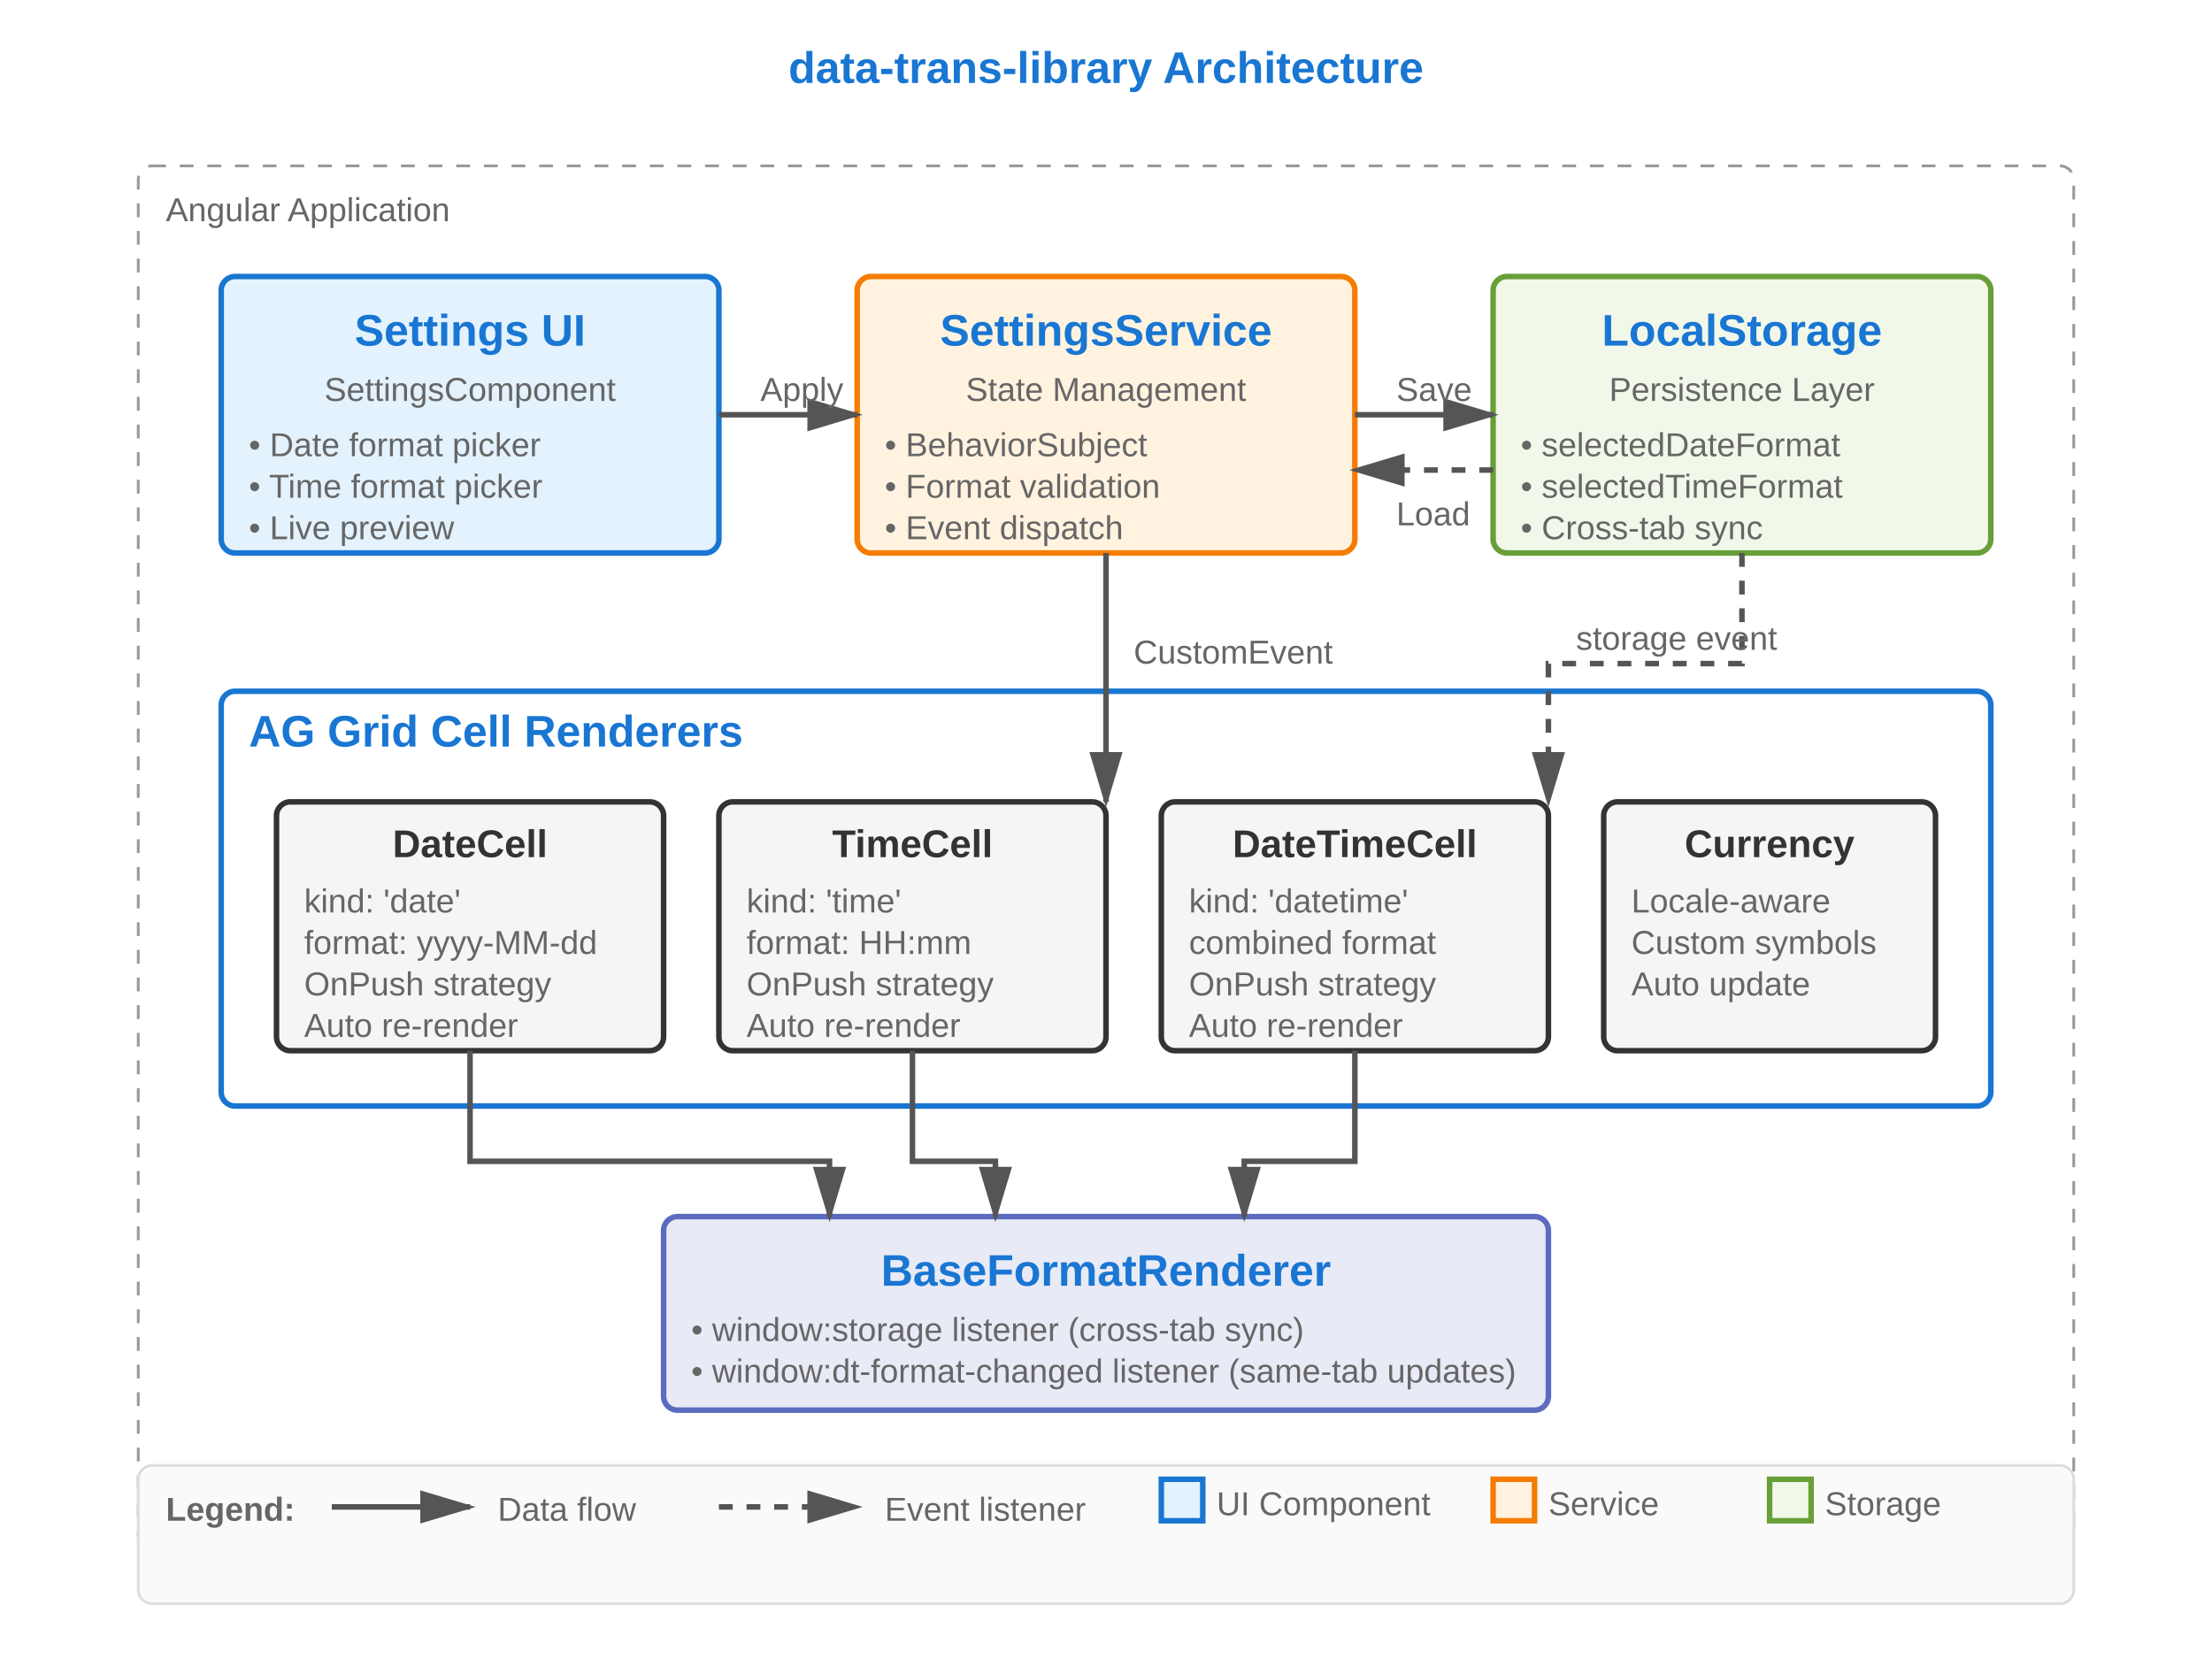
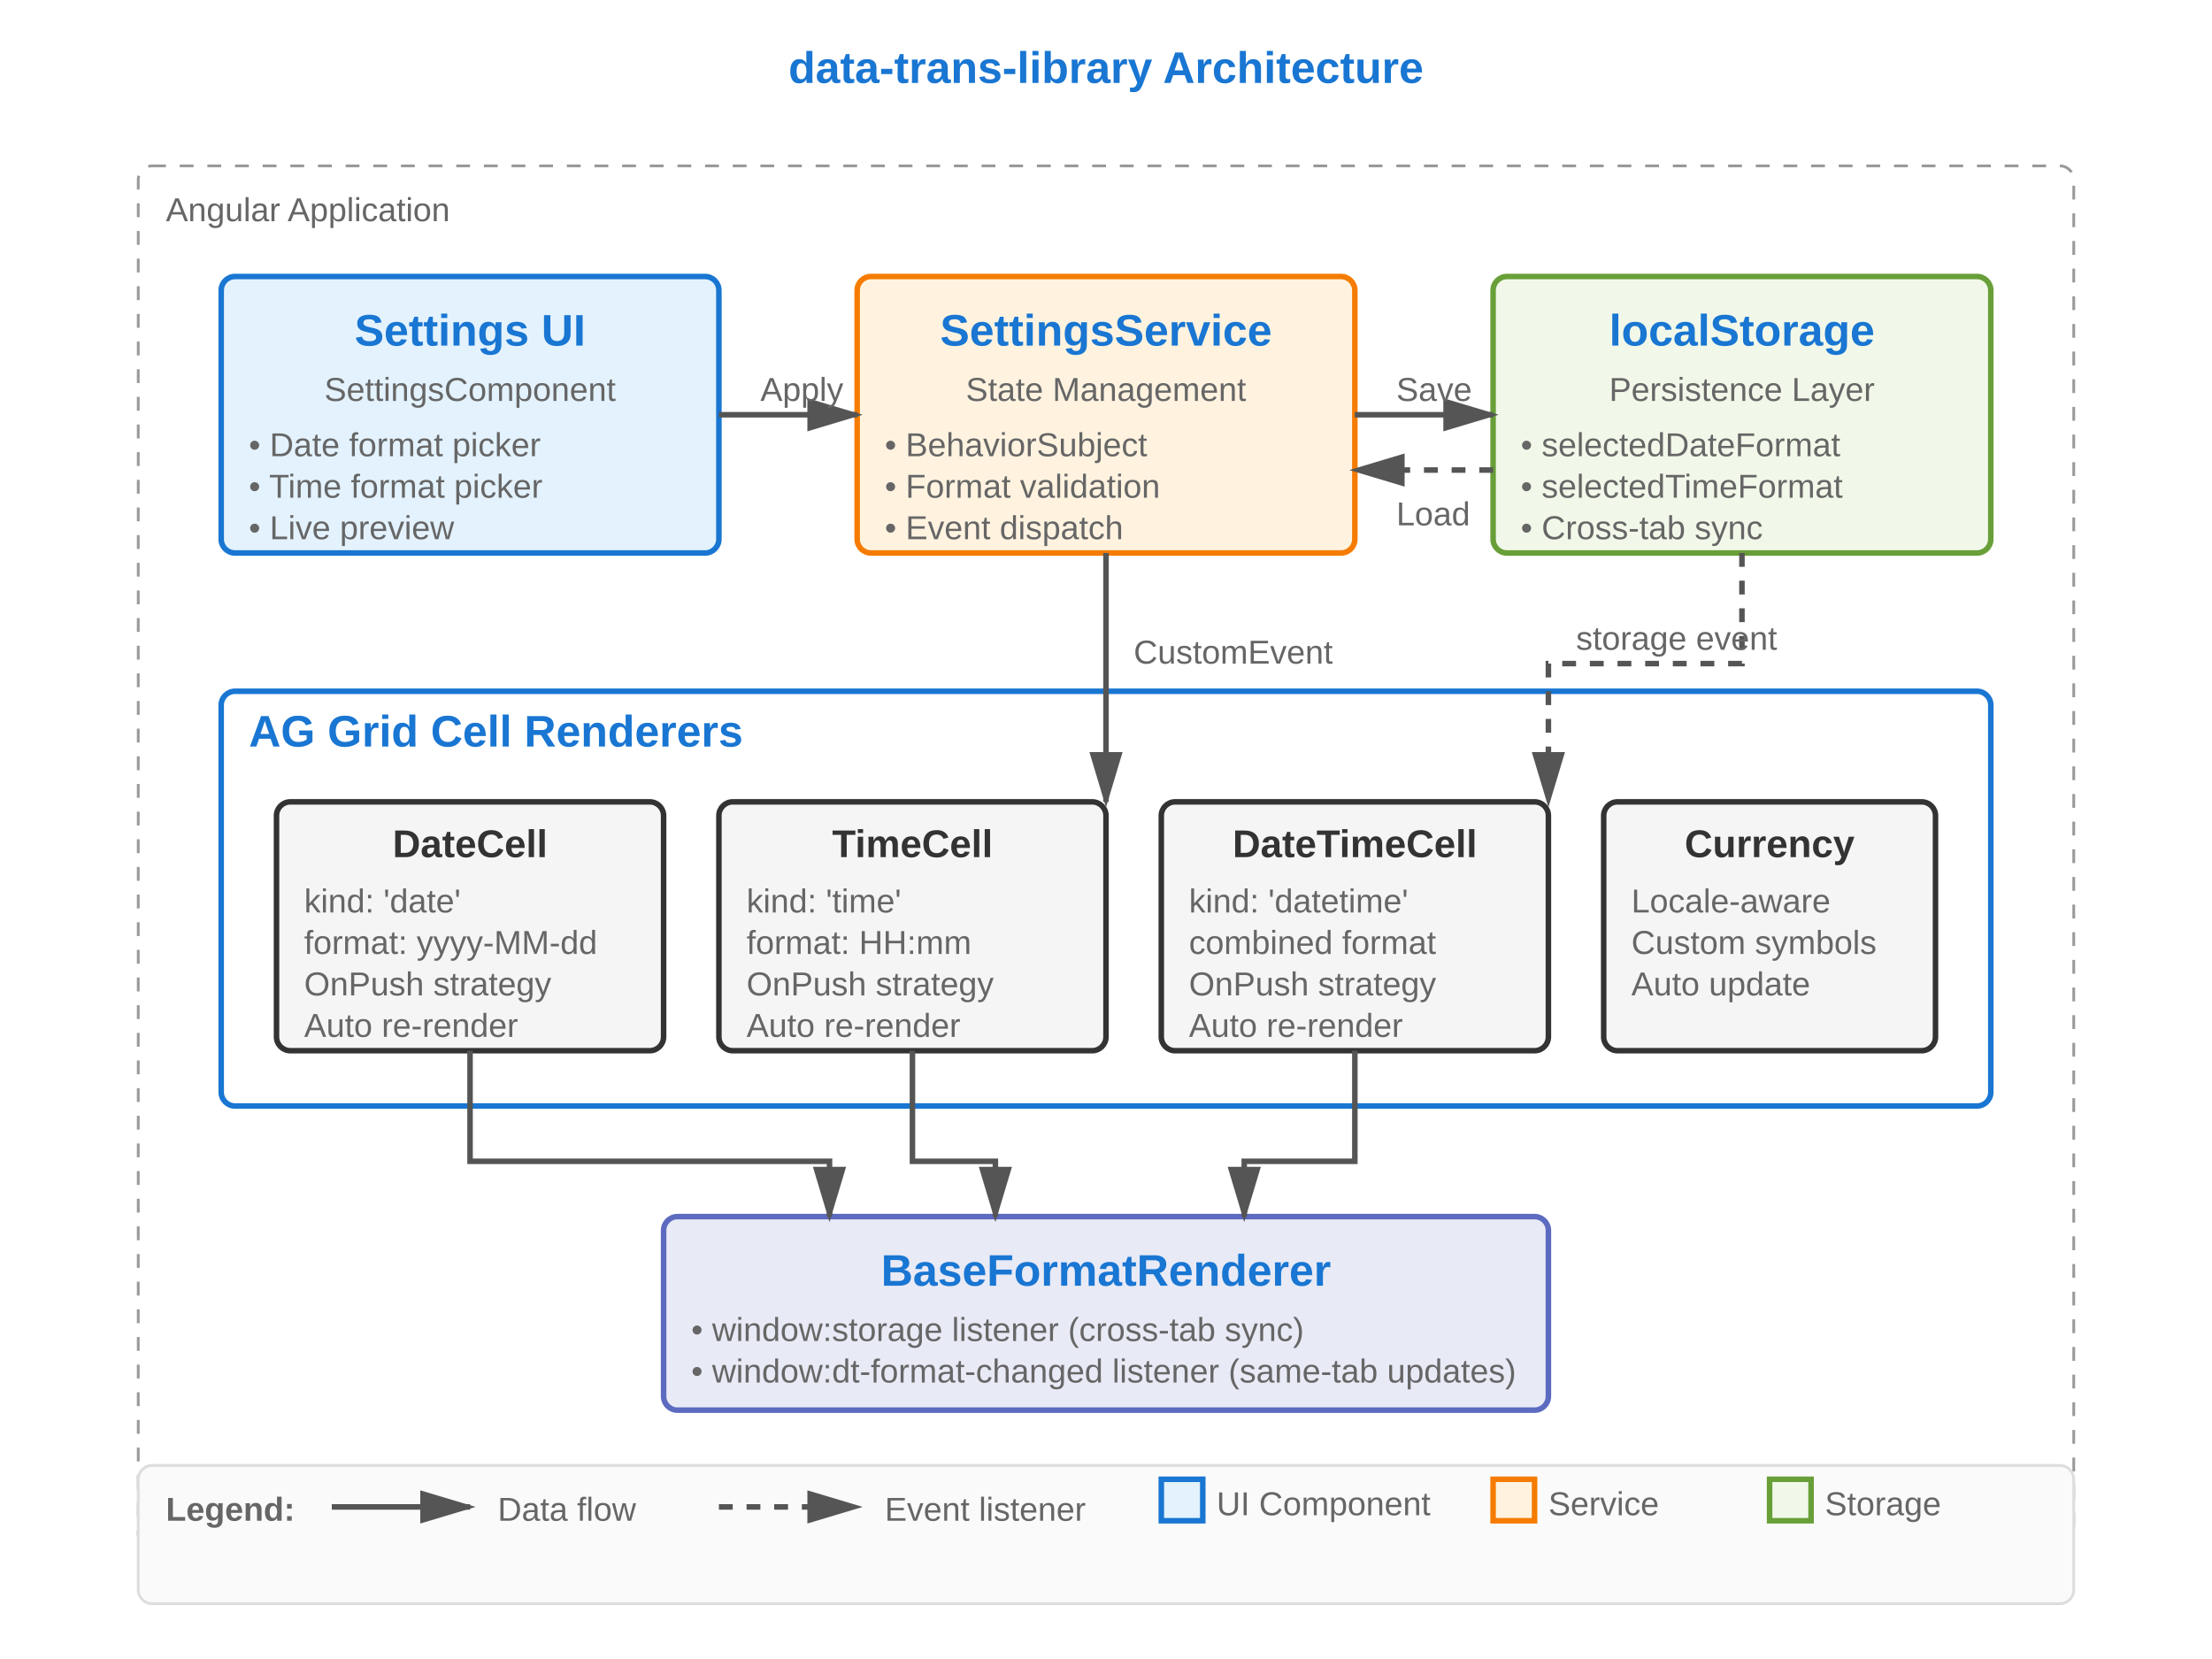
<svg xmlns="http://www.w3.org/2000/svg" viewBox="0 0 800 600">
  <defs>
    <style>
      .box { fill: #f5f5f5; stroke: #333; stroke-width: 2; }
      .highlight { fill: #e3f2fd; stroke: #1976d2; stroke-width: 2; }
      .service { fill: #fff3e0; stroke: #f57c00; stroke-width: 2; }
      .storage { fill: #f1f8e9; stroke: #689f38; stroke-width: 2; }
      .text { font-family: Arial, sans-serif; font-size: 14px; fill: #333; }
      .title { font-family: Arial, sans-serif; font-size: 16px; font-weight: bold; fill: #1976d2; }
      .small { font-family: Arial, sans-serif; font-size: 12px; fill: #666; }
      .arrow { stroke: #555; stroke-width: 2; fill: none; marker-end: url(#arrowhead); }
      .dashed { stroke-dasharray: 5,5; }
    </style>
    <marker id="arrowhead" markerWidth="10" markerHeight="10" refX="9" refY="3" orient="auto">
      <polygon points="0 0, 10 3, 0 6" fill="#555" />
    </marker>
  </defs>
  <text x="400" y="30" text-anchor="middle" class="title" font-size="20">data-trans-library Architecture</text>
  <rect x="50" y="60" width="700" height="500" rx="5" fill="none" stroke="#999" stroke-width="1" stroke-dasharray="5,5" />
  <text x="60" y="80" class="small">Angular Application</text>
  <rect x="80" y="100" width="180" height="100" rx="5" class="highlight" />
  <text x="170" y="125" text-anchor="middle" class="title">Settings UI</text>
  <text x="170" y="145" text-anchor="middle" class="small">SettingsComponent</text>
  <text x="90" y="165" class="small">• Date format picker</text>
  <text x="90" y="180" class="small">• Time format picker</text>
  <text x="90" y="195" class="small">• Live preview</text>
  <rect x="310" y="100" width="180" height="100" rx="5" class="service" />
  <text x="400" y="125" text-anchor="middle" class="title">SettingsService</text>
  <text x="400" y="145" text-anchor="middle" class="small">State Management</text>
  <text x="320" y="165" class="small">• BehaviorSubject</text>
  <text x="320" y="180" class="small">• Format validation</text>
  <text x="320" y="195" class="small">• Event dispatch</text>
  <rect x="540" y="100" width="180" height="100" rx="5" class="storage" />
-   <text x="630" y="125" text-anchor="middle" class="title">LocalStorage</text>
+   <text x="630" y="125" text-anchor="middle" class="title">localStorage</text>
  <text x="630" y="145" text-anchor="middle" class="small">Persistence Layer</text>
  <text x="550" y="165" class="small">• selectedDateFormat</text>
  <text x="550" y="180" class="small">• selectedTimeFormat</text>
  <text x="550" y="195" class="small">• Cross-tab sync</text>
  <rect x="80" y="250" width="640" height="150" rx="5" fill="none" stroke="#1976d2" stroke-width="2" />
  <text x="90" y="270" class="title">AG Grid Cell Renderers</text>
  <rect x="100" y="290" width="140" height="90" rx="5" class="box" />
  <text x="170" y="310" text-anchor="middle" class="text" font-weight="bold">DateCell</text>
  <text x="110" y="330" class="small">kind: 'date'</text>
  <text x="110" y="345" class="small">format: yyyy-MM-dd</text>
  <text x="110" y="360" class="small">OnPush strategy</text>
  <text x="110" y="375" class="small">Auto re-render</text>
  <rect x="260" y="290" width="140" height="90" rx="5" class="box" />
  <text x="330" y="310" text-anchor="middle" class="text" font-weight="bold">TimeCell</text>
  <text x="270" y="330" class="small">kind: 'time'</text>
  <text x="270" y="345" class="small">format: HH:mm</text>
  <text x="270" y="360" class="small">OnPush strategy</text>
  <text x="270" y="375" class="small">Auto re-render</text>
  <rect x="420" y="290" width="140" height="90" rx="5" class="box" />
  <text x="490" y="310" text-anchor="middle" class="text" font-weight="bold">DateTimeCell</text>
  <text x="430" y="330" class="small">kind: 'datetime'</text>
  <text x="430" y="345" class="small">combined format</text>
  <text x="430" y="360" class="small">OnPush strategy</text>
  <text x="430" y="375" class="small">Auto re-render</text>
  <rect x="580" y="290" width="120" height="90" rx="5" class="box" />
  <text x="640" y="310" text-anchor="middle" class="text" font-weight="bold">Currency</text>
  <text x="590" y="330" class="small">Locale-aware</text>
  <text x="590" y="345" class="small">Custom symbols</text>
  <text x="590" y="360" class="small">Auto update</text>
  <rect x="240" y="440" width="320" height="70" rx="5" fill="#e8eaf6" stroke="#5c6bc0" stroke-width="2" />
  <text x="400" y="465" text-anchor="middle" class="title">BaseFormatRenderer</text>
  <text x="250" y="485" class="small">• window:storage listener (cross-tab sync)</text>
  <text x="250" y="500" class="small">• window:dt-format-changed listener (same-tab updates)</text>
  <path d="M 260 150 L 310 150" class="arrow" />
  <text x="275" y="145" class="small">Apply</text>
  <path d="M 490 150 L 540 150" class="arrow" />
  <text x="505" y="145" class="small">Save</text>
  <path d="M 540 170 L 490 170" class="arrow dashed" />
  <text x="505" y="190" class="small">Load</text>
  <path d="M 400 200 L 400 290" class="arrow" />
  <text x="410" y="240" class="small">CustomEvent</text>
  <path d="M 630 200 L 630 240 L 560 240 L 560 290" class="arrow dashed" />
  <text x="570" y="235" class="small">storage event</text>
  <path d="M 170 380 L 170 420 L 300 420 L 300 440" class="arrow" />
  <path d="M 330 380 L 330 420 L 360 420 L 360 440" class="arrow" />
  <path d="M 490 380 L 490 420 L 450 420 L 450 440" class="arrow" />
  <rect x="50" y="530" width="700" height="50" rx="5" fill="#fafafa" stroke="#ddd" stroke-width="1" />
  <text x="60" y="550" class="small" font-weight="bold">Legend:</text>
  <line x1="120" y1="545" x2="170" y2="545" class="arrow" />
  <text x="180" y="550" class="small">Data flow</text>
  <line x1="260" y1="545" x2="310" y2="545" class="arrow dashed" />
  <text x="320" y="550" class="small">Event listener</text>
  <rect x="420" y="535" width="15" height="15" class="highlight" />
  <text x="440" y="548" class="small">UI Component</text>
  <rect x="540" y="535" width="15" height="15" class="service" />
  <text x="560" y="548" class="small">Service</text>
  <rect x="640" y="535" width="15" height="15" class="storage" />
  <text x="660" y="548" class="small">Storage</text>
</svg>
